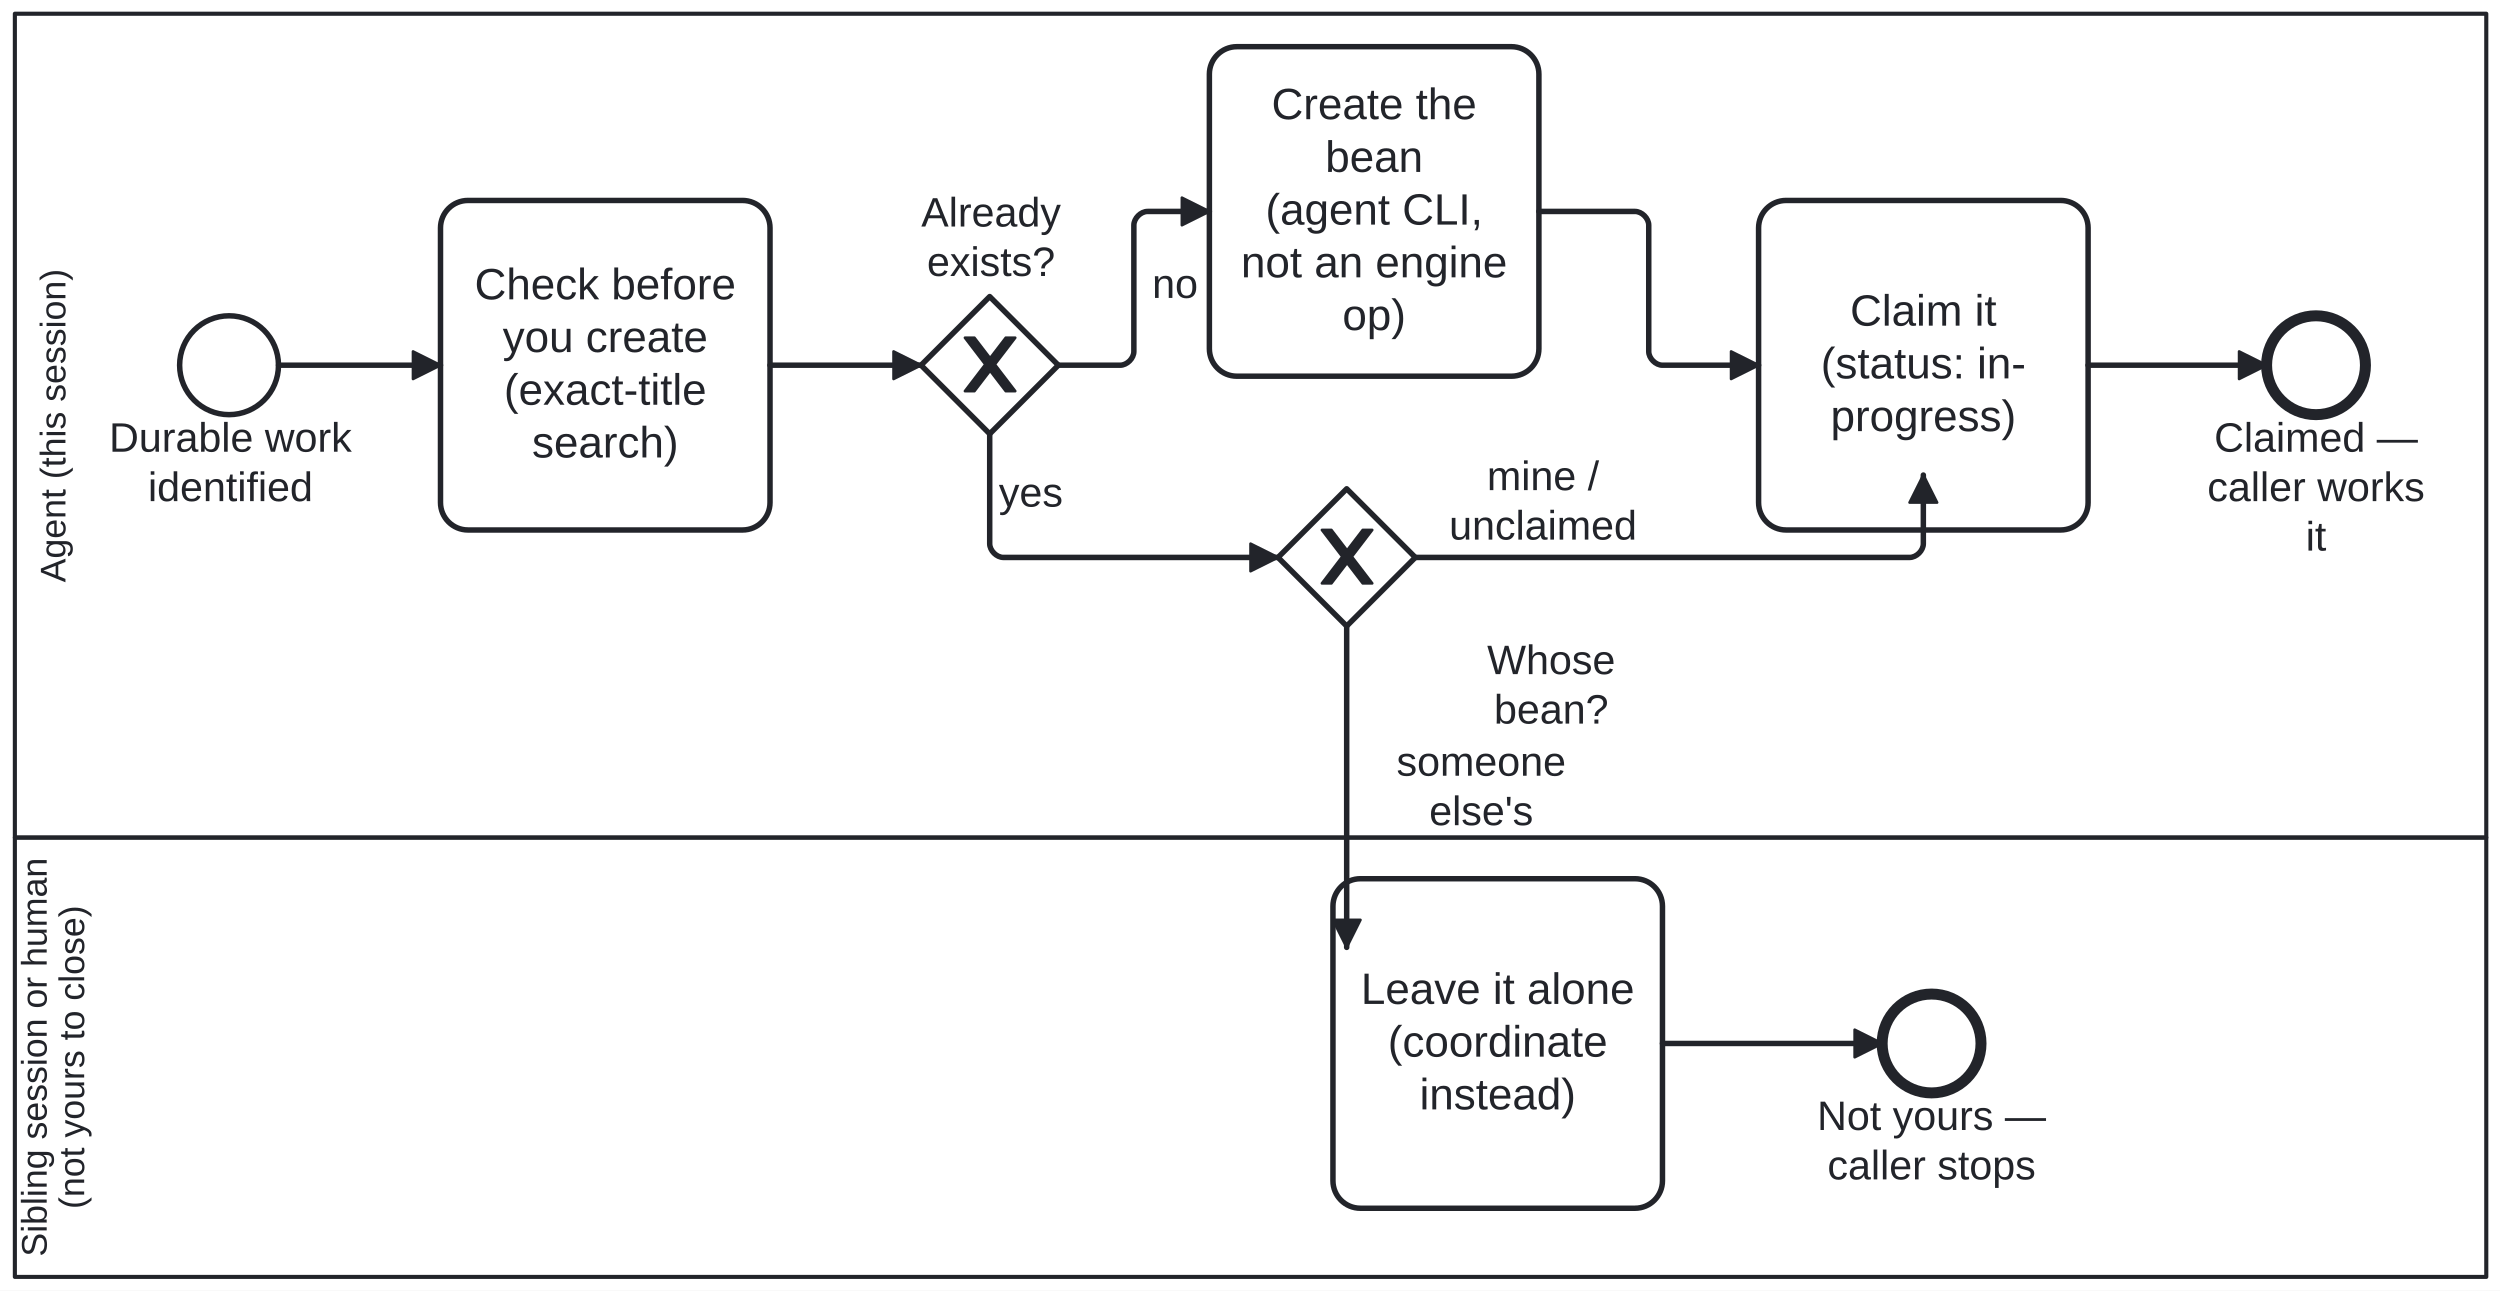
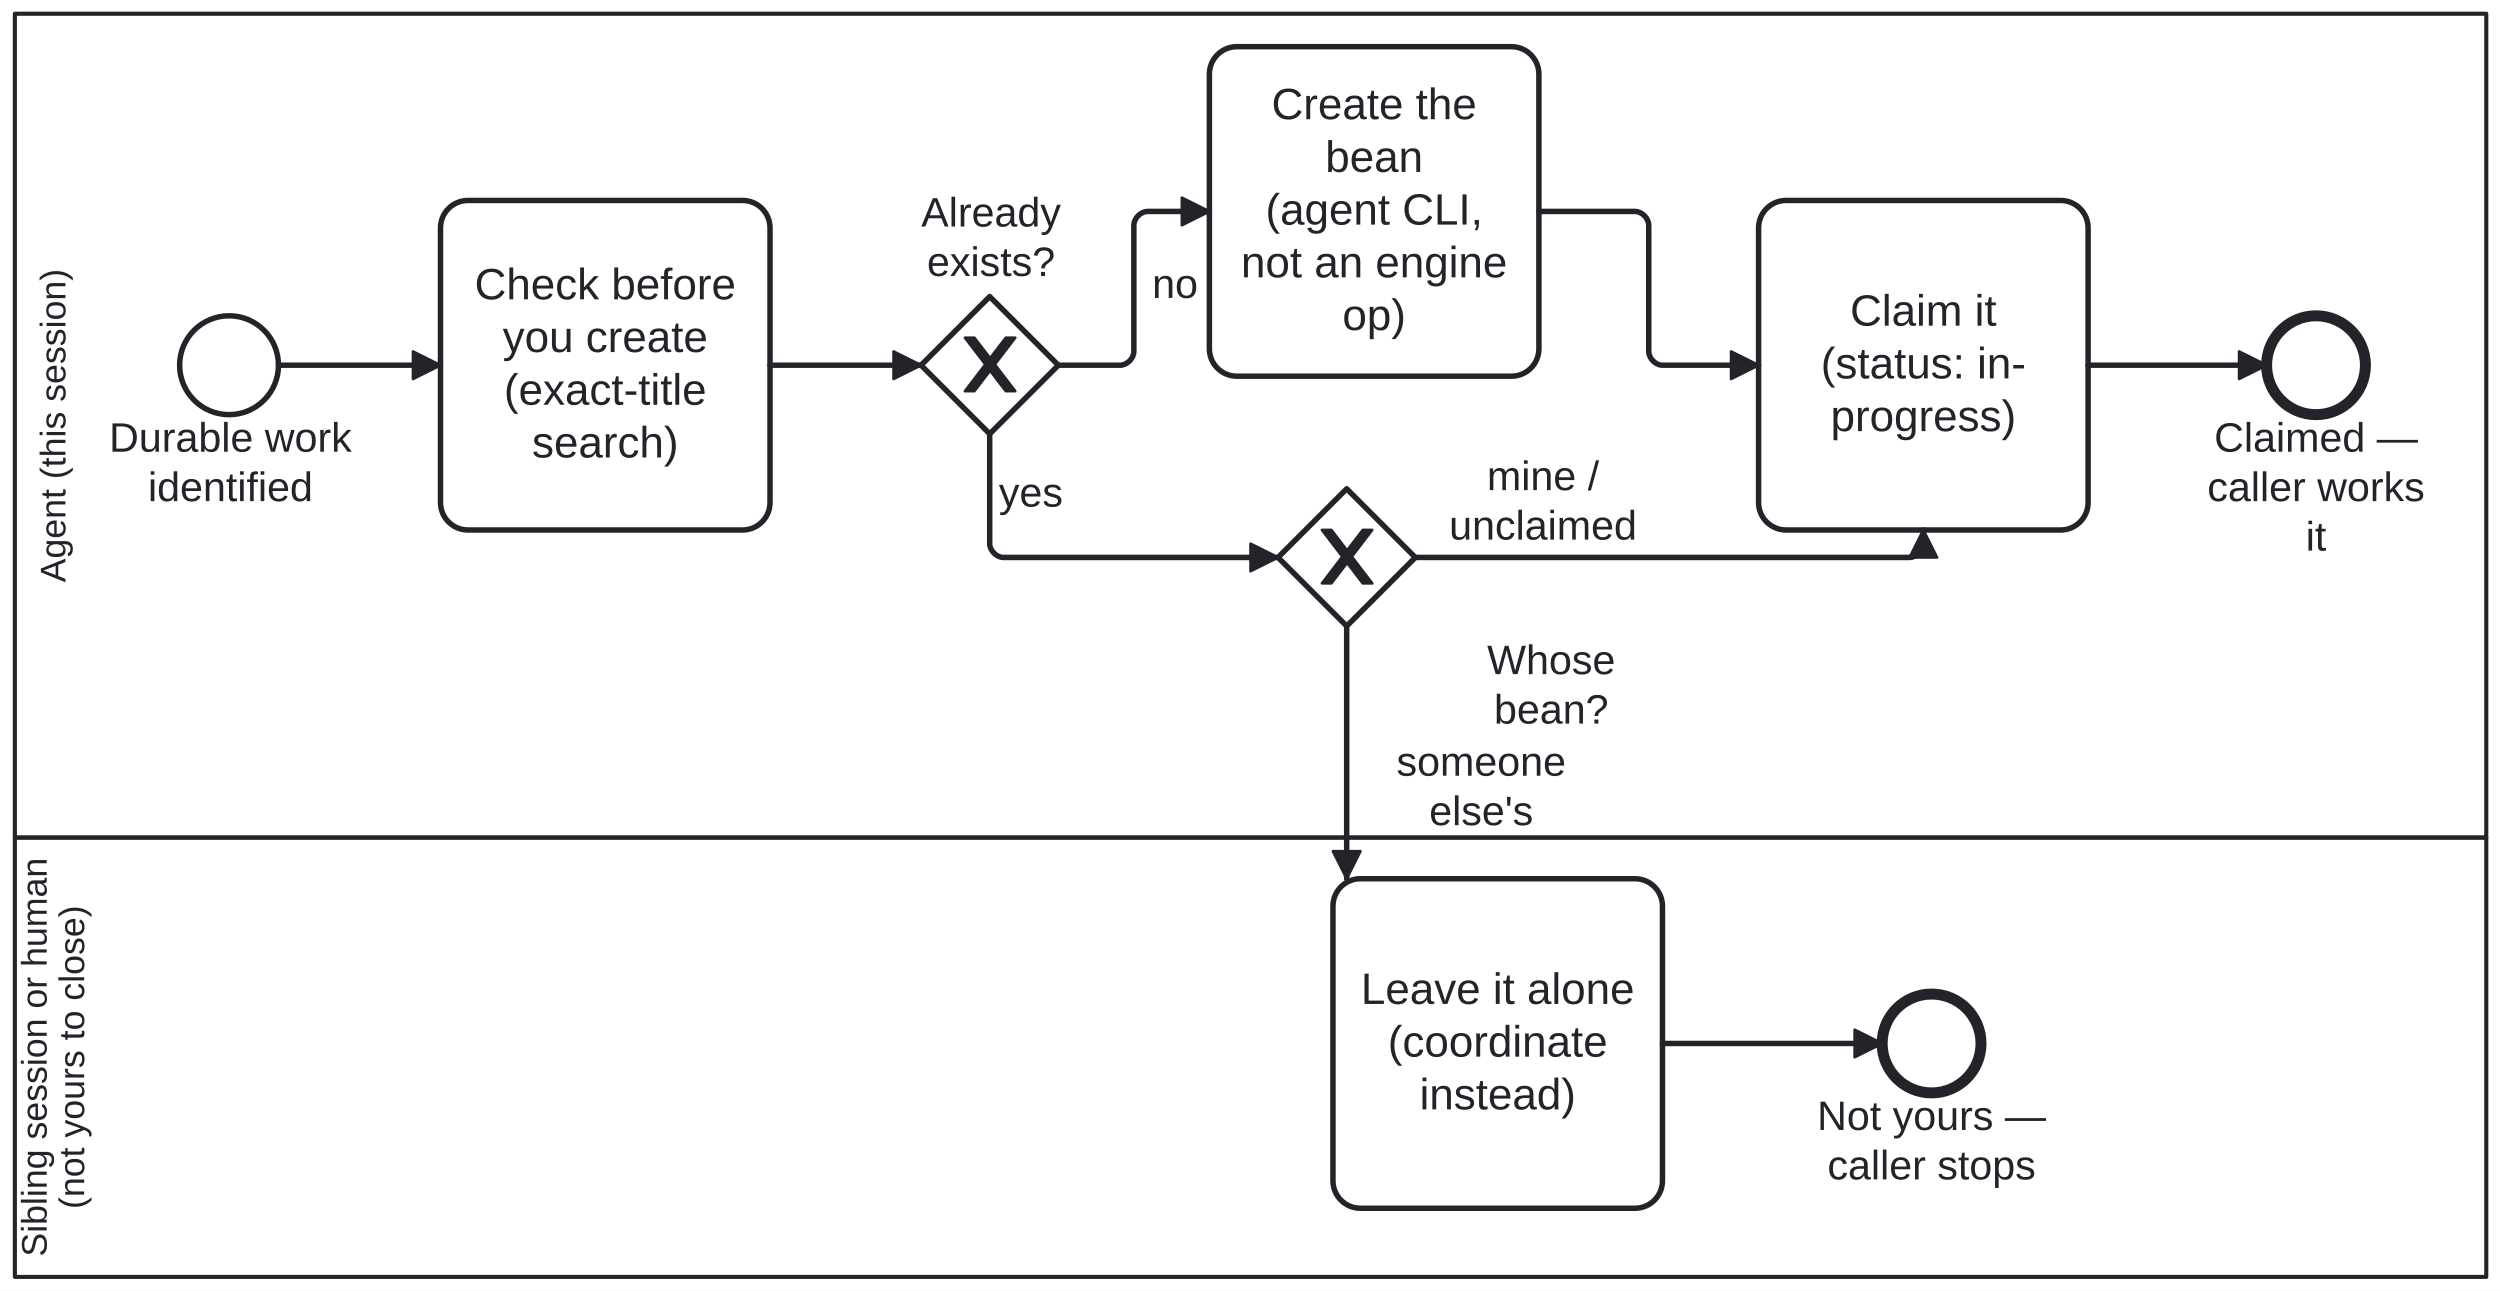
<svg xmlns="http://www.w3.org/2000/svg" width="100%" style="max-width:100%;height:auto" viewBox="154.587 75 910.412 470" version="1.1">
  <rect x="154.587" y="75" width="910.412" height="470" fill="#ffffff" />
  <g class="djs-group">
    <g class="djs-element djs-shape" data-element-id="Lane_Sibling" style="display: block;" transform="matrix(1 0 0 1 160 380)">
      <g class="djs-visual">
        <rect x="0" y="0" width="900" height="160" rx="0" ry="0" style="stroke-linecap: round; stroke-linejoin: round; stroke: rgb(34, 36, 42); stroke-width: 1.5px; fill: white; fill-opacity: 0.25;" />
        <text lineHeight="1.05" class="djs-label" transform="matrix(-1.83697e-16 -1 1 -1.83697e-16 0 160)" style="font-family: Arial, sans-serif; font-size: 13px; font-weight: normal; fill: rgb(34, 36, 42);">
          <tspan x="7.376" y="11.588">Sibling session or human </tspan>
          <tspan x="24.728" y="25.238">(not yours to close)</tspan>
        </text>
      </g>
      <rect class="djs-hit djs-hit-all" x="0" y="0" width="900" height="160" style="fill: none; stroke-opacity: 0; stroke: white; stroke-width: 15px;" />
    </g>
  </g>
  <g class="djs-group">
    <g class="djs-element djs-shape" data-element-id="Lane_Agent" style="display: block;" transform="matrix(1 0 0 1 160 80)">
      <g class="djs-visual">
        <rect x="0" y="0" width="900" height="300" rx="0" ry="0" style="stroke-linecap: round; stroke-linejoin: round; stroke: rgb(34, 36, 42); stroke-width: 1.5px; fill: white; fill-opacity: 0.25;" />
        <text lineHeight="1.05" class="djs-label" transform="matrix(-1.83697e-16 -1 1 -1.83697e-16 0 300)" style="font-family: Arial, sans-serif; font-size: 13px; font-weight: normal; fill: rgb(34, 36, 42);">
          <tspan x="92.919" y="18.413">Agent (this session)</tspan>
        </text>
      </g>
      <rect class="djs-hit djs-hit-all" x="0" y="0" width="900" height="300" style="fill: none; stroke-opacity: 0; stroke: white; stroke-width: 15px;" />
    </g>
  </g>
  <g class="djs-group">
    <g class="djs-element djs-shape" data-element-id="Open_Start" style="display: block;" transform="matrix(1 0 0 1 220 190)">
      <g class="djs-visual">
        <circle cx="18" cy="18" r="18" style="stroke-linecap: round; stroke-linejoin: round; stroke: rgb(34, 36, 42); stroke-width: 2px; fill: white; fill-opacity: 0.95;" />
      </g>
      <rect class="djs-hit djs-hit-all" x="0" y="0" width="36" height="36" style="fill: none; stroke-opacity: 0; stroke: white; stroke-width: 15px;" />
    </g>
  </g>
  <g class="djs-group">
    <g class="djs-element djs-shape" data-element-id="Open_Start_label" style="display: block;" transform="matrix(1 0 0 1 194 226)">
      <g class="djs-visual">
        <text lineHeight="1.2" class="djs-label" style="font-family: Arial, sans-serif; font-size: 15px; font-weight: normal; fill: rgb(34, 36, 42);">
          <tspan x="0.317" y="13.5">Durable work</tspan>
          <tspan x="14.478" y="31.5">identified</tspan>
        </text>
      </g>
      <rect class="djs-hit djs-hit-all" x="0" y="0" width="89" height="36" style="fill: none; stroke-opacity: 0; stroke: white; stroke-width: 15px;" />
    </g>
  </g>
  <g class="djs-group">
    <g class="djs-element djs-shape" data-element-id="Open_CheckExists" style="display: block;" transform="matrix(1 0 0 1 315 148)">
      <g class="djs-visual">
        <rect x="0" y="0" width="120" height="120" rx="10" ry="10" style="stroke-linecap: round; stroke-linejoin: round; stroke: rgb(34, 36, 42); stroke-width: 2px; fill: white; fill-opacity: 0.95;" />
        <text lineHeight="1.2" class="djs-label" style="font-family: Arial, sans-serif; font-size: 16px; font-weight: normal; fill: rgb(34, 36, 42);">
          <tspan x="12.418" y="36">Check before </tspan>
          <tspan x="22.645" y="55.2">you create</tspan>
          <tspan x="23.102" y="74.4">(exact-title </tspan>
          <tspan x="33.324" y="93.6">search)</tspan>
        </text>
      </g>
      <rect class="djs-hit djs-hit-all" x="0" y="0" width="120" height="120" style="fill: none; stroke-opacity: 0; stroke: white; stroke-width: 15px;" />
    </g>
  </g>
  <g class="djs-group">
    <g class="djs-element djs-shape" data-element-id="Open_Exists" style="display: block;" transform="matrix(1 0 0 1 490 183)">
      <g class="djs-visual">
        <polygon points="25,0 50,25 25,50 0,25" style="stroke-linecap: round; stroke-linejoin: round; stroke: rgb(34, 36, 42); stroke-width: 2px; fill: white; fill-opacity: 0.95;" />
        <path d="m 16,15 7.429,9.714 -7.429,9.714 3.429,0 5.714,-7.464 5.714,7.464 3.429,0 -7.429,-9.714 7.429,-9.714 -3.429,0 -5.714,7.464 -5.714,-7.464 -3.429,0 z" style="fill: rgb(34, 36, 42); stroke-linecap: round; stroke-linejoin: round; stroke: rgb(34, 36, 42); stroke-width: 1px;" />
      </g>
      <rect class="djs-hit djs-hit-all" x="0" y="0" width="50" height="50" style="fill: none; stroke-opacity: 0; stroke: white; stroke-width: 15px;" />
    </g>
  </g>
  <g class="djs-group">
    <g class="djs-element djs-shape" data-element-id="Open_Exists_label" style="display: block;" transform="matrix(1 0 0 1 490 144)">
      <g class="djs-visual">
        <text lineHeight="1.2" class="djs-label" style="font-family: Arial, sans-serif; font-size: 15px; font-weight: normal; fill: rgb(34, 36, 42);">
          <tspan x="0.07" y="13.5">Already</tspan>
          <tspan x="2.158" y="31.5">exists?</tspan>
        </text>
      </g>
      <rect class="djs-hit djs-hit-all" x="0" y="0" width="51" height="36" style="fill: none; stroke-opacity: 0; stroke: white; stroke-width: 15px;" />
    </g>
  </g>
  <g class="djs-group">
    <g class="djs-element djs-shape" data-element-id="Open_Create" style="display: block;" transform="matrix(1 0 0 1 595 92)">
      <g class="djs-visual">
        <rect x="0" y="0" width="120" height="120" rx="10" ry="10" style="stroke-linecap: round; stroke-linejoin: round; stroke: rgb(34, 36, 42); stroke-width: 2px; fill: white; fill-opacity: 0.95;" />
        <text lineHeight="1.2" class="djs-label" style="font-family: Arial, sans-serif; font-size: 16px; font-weight: normal; fill: rgb(34, 36, 42);">
          <tspan x="22.645" y="26.4">Create the </tspan>
          <tspan x="42.203" y="45.6">bean</tspan>
          <tspan x="20.422" y="64.8">(agent CLI, </tspan>
          <tspan x="11.512" y="84">not an engine </tspan>
          <tspan x="48.438" y="103.2">op)</tspan>
        </text>
      </g>
      <rect class="djs-hit djs-hit-all" x="0" y="0" width="120" height="120" style="fill: none; stroke-opacity: 0; stroke: white; stroke-width: 15px;" />
    </g>
  </g>
  <g class="djs-group">
    <g class="djs-element djs-shape" data-element-id="Open_Owner" style="display: block;" transform="matrix(1 0 0 1 620 253)">
      <g class="djs-visual">
        <polygon points="25,0 50,25 25,50 0,25" style="stroke-linecap: round; stroke-linejoin: round; stroke: rgb(34, 36, 42); stroke-width: 2px; fill: white; fill-opacity: 0.95;" />
        <path d="m 16,15 7.429,9.714 -7.429,9.714 3.429,0 5.714,-7.464 5.714,7.464 3.429,0 -7.429,-9.714 7.429,-9.714 -3.429,0 -5.714,7.464 -5.714,-7.464 -3.429,0 z" style="fill: rgb(34, 36, 42); stroke-linecap: round; stroke-linejoin: round; stroke: rgb(34, 36, 42); stroke-width: 1px;" />
      </g>
      <rect class="djs-hit djs-hit-all" x="0" y="0" width="50" height="50" style="fill: none; stroke-opacity: 0; stroke: white; stroke-width: 15px;" />
    </g>
  </g>
  <g class="djs-group">
    <g class="djs-element djs-shape" data-element-id="Open_Owner_label" style="display: block;" transform="matrix(1 0 0 1 696 307)">
      <g class="djs-visual">
        <text lineHeight="1.2" class="djs-label" style="font-family: Arial, sans-serif; font-size: 15px; font-weight: normal; fill: rgb(34, 36, 42);">
          <tspan x="0.158" y="13.5">Whose</tspan>
          <tspan x="2.644" y="31.5">bean?</tspan>
        </text>
      </g>
      <rect class="djs-hit djs-hit-all" x="0" y="0" width="47" height="36" style="fill: none; stroke-opacity: 0; stroke: white; stroke-width: 15px;" />
    </g>
  </g>
  <g class="djs-group">
    <g class="djs-element djs-shape" data-element-id="Open_LeaveAlone" style="display: block;" transform="matrix(1 0 0 1 640 395)">
      <g class="djs-visual">
        <rect x="0" y="0" width="120" height="120" rx="10" ry="10" style="stroke-linecap: round; stroke-linejoin: round; stroke: rgb(34, 36, 42); stroke-width: 2px; fill: white; fill-opacity: 0.95;" />
        <text lineHeight="1.2" class="djs-label" style="font-family: Arial, sans-serif; font-size: 16px; font-weight: normal; fill: rgb(34, 36, 42);">
          <tspan x="10.184" y="45.6">Leave it alone</tspan>
          <tspan x="19.977" y="64.8">(coordinate </tspan>
          <tspan x="31.539" y="84">instead)</tspan>
        </text>
      </g>
      <rect class="djs-hit djs-hit-all" x="0" y="0" width="120" height="120" style="fill: none; stroke-opacity: 0; stroke: white; stroke-width: 15px;" />
    </g>
  </g>
  <g class="djs-group">
    <g class="djs-element djs-shape" data-element-id="Open_NotYours" style="display: block;" transform="matrix(1 0 0 1 840 437)">
      <g class="djs-visual">
        <circle cx="18" cy="18" r="18" style="stroke-linecap: round; stroke-linejoin: round; stroke: rgb(34, 36, 42); stroke-width: 4px; fill: white; fill-opacity: 0.95;" />
      </g>
      <rect class="djs-hit djs-hit-all" x="0" y="0" width="36" height="36" style="fill: none; stroke-opacity: 0; stroke: white; stroke-width: 15px;" />
    </g>
  </g>
  <g class="djs-group">
    <g class="djs-element djs-shape" data-element-id="Open_NotYours_label" style="display: block;" transform="matrix(1 0 0 1 816 473)">
      <g class="djs-visual">
        <text lineHeight="1.2" class="djs-label" style="font-family: Arial, sans-serif; font-size: 15px; font-weight: normal; fill: rgb(34, 36, 42);">
          <tspan x="0.322" y="13.5">Not yours —</tspan>
          <tspan x="4.068" y="31.5">caller stops</tspan>
        </text>
      </g>
      <rect class="djs-hit djs-hit-all" x="0" y="0" width="84" height="36" style="fill: none; stroke-opacity: 0; stroke: white; stroke-width: 15px;" />
    </g>
  </g>
  <g class="djs-group">
    <g class="djs-element djs-shape" data-element-id="Open_Claim" style="display: block;" transform="matrix(1 0 0 1 795 148)">
      <g class="djs-visual">
        <rect x="0" y="0" width="120" height="120" rx="10" ry="10" style="stroke-linecap: round; stroke-linejoin: round; stroke: rgb(34, 36, 42); stroke-width: 2px; fill: white; fill-opacity: 0.95;" />
        <text lineHeight="1.2" class="djs-label" style="font-family: Arial, sans-serif; font-size: 16px; font-weight: normal; fill: rgb(34, 36, 42);">
          <tspan x="33.332" y="45.6">Claim it</tspan>
          <tspan x="22.656" y="64.8">(status: in-</tspan>
          <tspan x="26.211" y="84">progress)</tspan>
        </text>
      </g>
      <rect class="djs-hit djs-hit-all" x="0" y="0" width="120" height="120" style="fill: none; stroke-opacity: 0; stroke: white; stroke-width: 15px;" />
    </g>
  </g>
  <g class="djs-group">
    <g class="djs-element djs-shape" data-element-id="Open_Claimed" style="display: block;" transform="matrix(1 0 0 1 980 190)">
      <g class="djs-visual">
        <circle cx="18" cy="18" r="18" style="stroke-linecap: round; stroke-linejoin: round; stroke: rgb(34, 36, 42); stroke-width: 4px; fill: white; fill-opacity: 0.95;" />
      </g>
      <rect class="djs-hit djs-hit-all" x="0" y="0" width="36" height="36" style="fill: none; stroke-opacity: 0; stroke: white; stroke-width: 15px;" />
    </g>
  </g>
  <g class="djs-group">
    <g class="djs-element djs-shape" data-element-id="Open_Claimed_label" style="display: block;" transform="matrix(1 0 0 1 958 226)">
      <g class="djs-visual">
        <text lineHeight="1.2" class="djs-label" style="font-family: Arial, sans-serif; font-size: 15px; font-weight: normal; fill: rgb(34, 36, 42);">
          <tspan x="2.906" y="13.5">Claimed —</tspan>
          <tspan x="0.409" y="31.5">caller works </tspan>
          <tspan x="36.25" y="49.5">it</tspan>
        </text>
      </g>
      <rect class="djs-hit djs-hit-all" x="0" y="0" width="80" height="54" style="fill: none; stroke-opacity: 0; stroke: white; stroke-width: 15px;" />
    </g>
  </g>
  <g class="djs-group">
    <g class="djs-element djs-connection" data-element-id="BO_1" style="display: block;">
      <g class="djs-visual">
        <defs>
-           <marker id="folio-marker-1" viewBox="0 0 20 20" refX="11" refY="10" markerWidth="10" markerHeight="10" orient="auto">
-             <path d="M 1 5 L 11 10 L 1 15 Z" style="stroke-linecap: round; stroke-linejoin: round; stroke: rgb(34, 36, 42); stroke-width: 1px; fill: rgb(34, 36, 42);" />
-           </marker>
-         </defs>
-         <path data-corner-radius="5" style="fill: none; stroke-linecap: round; stroke-linejoin: round; stroke: rgb(34, 36, 42); stroke-width: 2px; marker-end: url('#folio-marker-1');" d="M256,208L315,208" />
+           <marker id="bpmn-marker-1" viewBox="0 0 20 20" refX="11" refY="10" markerWidth="10" markerHeight="10" orient="auto">
+             <path d="M 1 5 L 11 10 L 1 15 Z" style="stroke-linecap: round; stroke-linejoin: round; stroke: rgb(34, 36, 42); stroke-width: 1px; fill: rgb(34, 36, 42);" />
+           </marker>
+         </defs>
+         <path data-corner-radius="5" style="fill: none; stroke-linecap: round; stroke-linejoin: round; stroke: rgb(34, 36, 42); stroke-width: 2px; marker-end: url('#bpmn-marker-1');" d="M256,208L315,208" />
      </g>
      <path d="M256,208L315,208" class="djs-hit djs-hit-stroke" style="fill: none; stroke-opacity: 0; stroke: white; stroke-width: 15px;" />
    </g>
  </g>
  <g class="djs-group">
    <g class="djs-element djs-connection" data-element-id="BO_2" style="display: block;">
      <g class="djs-visual">
        <defs>
-           <marker id="folio-marker-2" viewBox="0 0 20 20" refX="11" refY="10" markerWidth="10" markerHeight="10" orient="auto">
-             <path d="M 1 5 L 11 10 L 1 15 Z" style="stroke-linecap: round; stroke-linejoin: round; stroke: rgb(34, 36, 42); stroke-width: 1px; fill: rgb(34, 36, 42);" />
-           </marker>
-         </defs>
-         <path data-corner-radius="5" style="fill: none; stroke-linecap: round; stroke-linejoin: round; stroke: rgb(34, 36, 42); stroke-width: 2px; marker-end: url('#folio-marker-2');" d="M435,208L490,208" />
+           <marker id="bpmn-marker-2" viewBox="0 0 20 20" refX="11" refY="10" markerWidth="10" markerHeight="10" orient="auto">
+             <path d="M 1 5 L 11 10 L 1 15 Z" style="stroke-linecap: round; stroke-linejoin: round; stroke: rgb(34, 36, 42); stroke-width: 1px; fill: rgb(34, 36, 42);" />
+           </marker>
+         </defs>
+         <path data-corner-radius="5" style="fill: none; stroke-linecap: round; stroke-linejoin: round; stroke: rgb(34, 36, 42); stroke-width: 2px; marker-end: url('#bpmn-marker-2');" d="M435,208L490,208" />
      </g>
      <path d="M435,208L490,208" class="djs-hit djs-hit-stroke" style="fill: none; stroke-opacity: 0; stroke: white; stroke-width: 15px;" />
    </g>
  </g>
  <g class="djs-group">
    <g class="djs-element djs-connection" data-element-id="BO_3" style="display: block;">
      <g class="djs-visual">
        <defs>
-           <marker id="folio-marker-3" viewBox="0 0 20 20" refX="11" refY="10" markerWidth="10" markerHeight="10" orient="auto">
-             <path d="M 1 5 L 11 10 L 1 15 Z" style="stroke-linecap: round; stroke-linejoin: round; stroke: rgb(34, 36, 42); stroke-width: 1px; fill: rgb(34, 36, 42);" />
-           </marker>
-         </defs>
-         <path data-corner-radius="5" style="fill: none; stroke-linecap: round; stroke-linejoin: round; stroke: rgb(34, 36, 42); stroke-width: 2px; marker-end: url('#folio-marker-3');" d="M540,208L562.5,208C565,208,567.5,205.5,567.5,203L567.5,157C567.5,154.5,570,152,572.5,152L595,152" />
+           <marker id="bpmn-marker-3" viewBox="0 0 20 20" refX="11" refY="10" markerWidth="10" markerHeight="10" orient="auto">
+             <path d="M 1 5 L 11 10 L 1 15 Z" style="stroke-linecap: round; stroke-linejoin: round; stroke: rgb(34, 36, 42); stroke-width: 1px; fill: rgb(34, 36, 42);" />
+           </marker>
+         </defs>
+         <path data-corner-radius="5" style="fill: none; stroke-linecap: round; stroke-linejoin: round; stroke: rgb(34, 36, 42); stroke-width: 2px; marker-end: url('#bpmn-marker-3');" d="M540,208L562.5,208C565,208,567.5,205.5,567.5,203L567.5,157C567.5,154.5,570,152,572.5,152L595,152" />
      </g>
      <path d="M540,208L567.5,208L567.5,152L595,152" class="djs-hit djs-hit-stroke" style="fill: none; stroke-opacity: 0; stroke: white; stroke-width: 15px;" />
    </g>
  </g>
  <g class="djs-group">
    <g class="djs-element djs-shape" data-element-id="BO_3_label" style="display: block;" transform="matrix(1 0 0 1 574 170)">
      <g class="djs-visual">
        <text lineHeight="1.2" class="djs-label" style="font-family: Arial, sans-serif; font-size: 15px; font-weight: normal; fill: rgb(34, 36, 42);">
          <tspan x="0.158" y="13.5">no</tspan>
        </text>
      </g>
      <rect class="djs-hit djs-hit-all" x="0" y="0" width="17" height="18" style="fill: none; stroke-opacity: 0; stroke: white; stroke-width: 15px;" />
    </g>
  </g>
  <g class="djs-group">
    <g class="djs-element djs-connection" data-element-id="BO_4" style="display: block;">
      <g class="djs-visual">
        <defs>
-           <marker id="folio-marker-4" viewBox="0 0 20 20" refX="11" refY="10" markerWidth="10" markerHeight="10" orient="auto">
-             <path d="M 1 5 L 11 10 L 1 15 Z" style="stroke-linecap: round; stroke-linejoin: round; stroke: rgb(34, 36, 42); stroke-width: 1px; fill: rgb(34, 36, 42);" />
-           </marker>
-         </defs>
-         <path data-corner-radius="5" style="fill: none; stroke-linecap: round; stroke-linejoin: round; stroke: rgb(34, 36, 42); stroke-width: 2px; marker-end: url('#folio-marker-4');" d="M515,233L515,273C515,275.5,517.5,278,520,278L620,278" />
+           <marker id="bpmn-marker-4" viewBox="0 0 20 20" refX="11" refY="10" markerWidth="10" markerHeight="10" orient="auto">
+             <path d="M 1 5 L 11 10 L 1 15 Z" style="stroke-linecap: round; stroke-linejoin: round; stroke: rgb(34, 36, 42); stroke-width: 1px; fill: rgb(34, 36, 42);" />
+           </marker>
+         </defs>
+         <path data-corner-radius="5" style="fill: none; stroke-linecap: round; stroke-linejoin: round; stroke: rgb(34, 36, 42); stroke-width: 2px; marker-end: url('#bpmn-marker-4');" d="M515,233L515,273C515,275.5,517.5,278,520,278L620,278" />
      </g>
      <path d="M515,233L515,278L620,278" class="djs-hit djs-hit-stroke" style="fill: none; stroke-opacity: 0; stroke: white; stroke-width: 15px;" />
    </g>
  </g>
  <g class="djs-group">
    <g class="djs-element djs-shape" data-element-id="BO_4_label" style="display: block;" transform="matrix(1 0 0 1 518 246)">
      <g class="djs-visual">
        <text lineHeight="1.2" class="djs-label" style="font-family: Arial, sans-serif; font-size: 15px; font-weight: normal; fill: rgb(34, 36, 42);">
          <tspan x="0.329" y="13.5">yes</tspan>
        </text>
      </g>
      <rect class="djs-hit djs-hit-all" x="0" y="0" width="24" height="18" style="fill: none; stroke-opacity: 0; stroke: white; stroke-width: 15px;" />
    </g>
  </g>
  <g class="djs-group">
    <g class="djs-element djs-connection" data-element-id="BO_5" style="display: block;">
      <g class="djs-visual">
        <defs>
-           <marker id="folio-marker-5" viewBox="0 0 20 20" refX="11" refY="10" markerWidth="10" markerHeight="10" orient="auto">
-             <path d="M 1 5 L 11 10 L 1 15 Z" style="stroke-linecap: round; stroke-linejoin: round; stroke: rgb(34, 36, 42); stroke-width: 1px; fill: rgb(34, 36, 42);" />
-           </marker>
-         </defs>
-         <path data-corner-radius="5" style="fill: none; stroke-linecap: round; stroke-linejoin: round; stroke: rgb(34, 36, 42); stroke-width: 2px; marker-end: url('#folio-marker-5');" d="M645,303L645,420" />
-       </g>
-       <path d="M645,303L645,420" class="djs-hit djs-hit-stroke" style="fill: none; stroke-opacity: 0; stroke: white; stroke-width: 15px;" />
+           <marker id="bpmn-marker-5" viewBox="0 0 20 20" refX="11" refY="10" markerWidth="10" markerHeight="10" orient="auto">
+             <path d="M 1 5 L 11 10 L 1 15 Z" style="stroke-linecap: round; stroke-linejoin: round; stroke: rgb(34, 36, 42); stroke-width: 1px; fill: rgb(34, 36, 42);" />
+           </marker>
+         </defs>
+         <path data-corner-radius="5" style="fill: none; stroke-linecap: round; stroke-linejoin: round; stroke: rgb(34, 36, 42); stroke-width: 2px; marker-end: url('#bpmn-marker-5');" d="M645,303L645,395" />
+       </g>
+       <path d="M645,303L645,395" class="djs-hit djs-hit-stroke" style="fill: none; stroke-opacity: 0; stroke: white; stroke-width: 15px;" />
    </g>
  </g>
  <g class="djs-group">
    <g class="djs-element djs-shape" data-element-id="BO_5_label" style="display: block;" transform="matrix(1 0 0 1 663 344)">
      <g class="djs-visual">
        <text lineHeight="1.2" class="djs-label" style="font-family: Arial, sans-serif; font-size: 15px; font-weight: normal; fill: rgb(34, 36, 42);">
          <tspan x="0.147" y="13.5">someone </tspan>
          <tspan x="12.06" y="31.5">else's</tspan>
        </text>
      </g>
      <rect class="djs-hit djs-hit-all" x="0" y="0" width="62" height="36" style="fill: none; stroke-opacity: 0; stroke: white; stroke-width: 15px;" />
    </g>
  </g>
  <g class="djs-group">
    <g class="djs-element djs-connection" data-element-id="BO_6" style="display: block;">
      <g class="djs-visual">
        <defs>
-           <marker id="folio-marker-6" viewBox="0 0 20 20" refX="11" refY="10" markerWidth="10" markerHeight="10" orient="auto">
-             <path d="M 1 5 L 11 10 L 1 15 Z" style="stroke-linecap: round; stroke-linejoin: round; stroke: rgb(34, 36, 42); stroke-width: 1px; fill: rgb(34, 36, 42);" />
-           </marker>
-         </defs>
-         <path data-corner-radius="5" style="fill: none; stroke-linecap: round; stroke-linejoin: round; stroke: rgb(34, 36, 42); stroke-width: 2px; marker-end: url('#folio-marker-6');" d="M760,455L840,455" />
+           <marker id="bpmn-marker-6" viewBox="0 0 20 20" refX="11" refY="10" markerWidth="10" markerHeight="10" orient="auto">
+             <path d="M 1 5 L 11 10 L 1 15 Z" style="stroke-linecap: round; stroke-linejoin: round; stroke: rgb(34, 36, 42); stroke-width: 1px; fill: rgb(34, 36, 42);" />
+           </marker>
+         </defs>
+         <path data-corner-radius="5" style="fill: none; stroke-linecap: round; stroke-linejoin: round; stroke: rgb(34, 36, 42); stroke-width: 2px; marker-end: url('#bpmn-marker-6');" d="M760,455L840,455" />
      </g>
      <path d="M760,455L840,455" class="djs-hit djs-hit-stroke" style="fill: none; stroke-opacity: 0; stroke: white; stroke-width: 15px;" />
    </g>
  </g>
  <g class="djs-group">
    <g class="djs-element djs-connection" data-element-id="BO_7" style="display: block;">
      <g class="djs-visual">
        <defs>
-           <marker id="folio-marker-7" viewBox="0 0 20 20" refX="11" refY="10" markerWidth="10" markerHeight="10" orient="auto">
-             <path d="M 1 5 L 11 10 L 1 15 Z" style="stroke-linecap: round; stroke-linejoin: round; stroke: rgb(34, 36, 42); stroke-width: 1px; fill: rgb(34, 36, 42);" />
-           </marker>
-         </defs>
-         <path data-corner-radius="5" style="fill: none; stroke-linecap: round; stroke-linejoin: round; stroke: rgb(34, 36, 42); stroke-width: 2px; marker-end: url('#folio-marker-7');" d="M670,278L850,278C852.5,278,855,275.5,855,273L855,248" />
-       </g>
-       <path d="M670,278L855,278L855,248" class="djs-hit djs-hit-stroke" style="fill: none; stroke-opacity: 0; stroke: white; stroke-width: 15px;" />
+           <marker id="bpmn-marker-7" viewBox="0 0 20 20" refX="11" refY="10" markerWidth="10" markerHeight="10" orient="auto">
+             <path d="M 1 5 L 11 10 L 1 15 Z" style="stroke-linecap: round; stroke-linejoin: round; stroke: rgb(34, 36, 42); stroke-width: 1px; fill: rgb(34, 36, 42);" />
+           </marker>
+         </defs>
+         <path data-corner-radius="5" style="fill: none; stroke-linecap: round; stroke-linejoin: round; stroke: rgb(34, 36, 42); stroke-width: 2px; marker-end: url('#bpmn-marker-7');" d="M670,278L850,278C852.5,278,855,275.5,855,273L855,268" />
+       </g>
+       <path d="M670,278L855,278L855,268" class="djs-hit djs-hit-stroke" style="fill: none; stroke-opacity: 0; stroke: white; stroke-width: 15px;" />
    </g>
  </g>
  <g class="djs-group">
    <g class="djs-element djs-shape" data-element-id="BO_7_label" style="display: block;" transform="matrix(1 0 0 1 682 240)">
      <g class="djs-visual">
        <text lineHeight="1.2" class="djs-label" style="font-family: Arial, sans-serif; font-size: 15px; font-weight: normal; fill: rgb(34, 36, 42);">
          <tspan x="14.076" y="13.5">mine / </tspan>
          <tspan x="0.314" y="31.5">unclaimed</tspan>
        </text>
      </g>
      <rect class="djs-hit djs-hit-all" x="0" y="0" width="69" height="36" style="fill: none; stroke-opacity: 0; stroke: white; stroke-width: 15px;" />
    </g>
  </g>
  <g class="djs-group">
    <g class="djs-element djs-connection" data-element-id="BO_8" style="display: block;">
      <g class="djs-visual">
        <defs>
-           <marker id="folio-marker-8" viewBox="0 0 20 20" refX="11" refY="10" markerWidth="10" markerHeight="10" orient="auto">
-             <path d="M 1 5 L 11 10 L 1 15 Z" style="stroke-linecap: round; stroke-linejoin: round; stroke: rgb(34, 36, 42); stroke-width: 1px; fill: rgb(34, 36, 42);" />
-           </marker>
-         </defs>
-         <path data-corner-radius="5" style="fill: none; stroke-linecap: round; stroke-linejoin: round; stroke: rgb(34, 36, 42); stroke-width: 2px; marker-end: url('#folio-marker-8');" d="M715,152L750,152C752.5,152,755,154.5,755,157L755,203C755,205.5,757.5,208,760,208L795,208" />
+           <marker id="bpmn-marker-8" viewBox="0 0 20 20" refX="11" refY="10" markerWidth="10" markerHeight="10" orient="auto">
+             <path d="M 1 5 L 11 10 L 1 15 Z" style="stroke-linecap: round; stroke-linejoin: round; stroke: rgb(34, 36, 42); stroke-width: 1px; fill: rgb(34, 36, 42);" />
+           </marker>
+         </defs>
+         <path data-corner-radius="5" style="fill: none; stroke-linecap: round; stroke-linejoin: round; stroke: rgb(34, 36, 42); stroke-width: 2px; marker-end: url('#bpmn-marker-8');" d="M715,152L750,152C752.5,152,755,154.5,755,157L755,203C755,205.5,757.5,208,760,208L795,208" />
      </g>
      <path d="M715,152L755,152L755,208L795,208" class="djs-hit djs-hit-stroke" style="fill: none; stroke-opacity: 0; stroke: white; stroke-width: 15px;" />
    </g>
  </g>
  <g class="djs-group">
    <g class="djs-element djs-connection" data-element-id="BO_9" style="display: block;">
      <g class="djs-visual">
        <defs>
-           <marker id="folio-marker-9" viewBox="0 0 20 20" refX="11" refY="10" markerWidth="10" markerHeight="10" orient="auto">
-             <path d="M 1 5 L 11 10 L 1 15 Z" style="stroke-linecap: round; stroke-linejoin: round; stroke: rgb(34, 36, 42); stroke-width: 1px; fill: rgb(34, 36, 42);" />
-           </marker>
-         </defs>
-         <path data-corner-radius="5" style="fill: none; stroke-linecap: round; stroke-linejoin: round; stroke: rgb(34, 36, 42); stroke-width: 2px; marker-end: url('#folio-marker-9');" d="M915,208L980,208" />
+           <marker id="bpmn-marker-9" viewBox="0 0 20 20" refX="11" refY="10" markerWidth="10" markerHeight="10" orient="auto">
+             <path d="M 1 5 L 11 10 L 1 15 Z" style="stroke-linecap: round; stroke-linejoin: round; stroke: rgb(34, 36, 42); stroke-width: 1px; fill: rgb(34, 36, 42);" />
+           </marker>
+         </defs>
+         <path data-corner-radius="5" style="fill: none; stroke-linecap: round; stroke-linejoin: round; stroke: rgb(34, 36, 42); stroke-width: 2px; marker-end: url('#bpmn-marker-9');" d="M915,208L980,208" />
      </g>
      <path d="M915,208L980,208" class="djs-hit djs-hit-stroke" style="fill: none; stroke-opacity: 0; stroke: white; stroke-width: 15px;" />
    </g>
  </g>
</svg>
